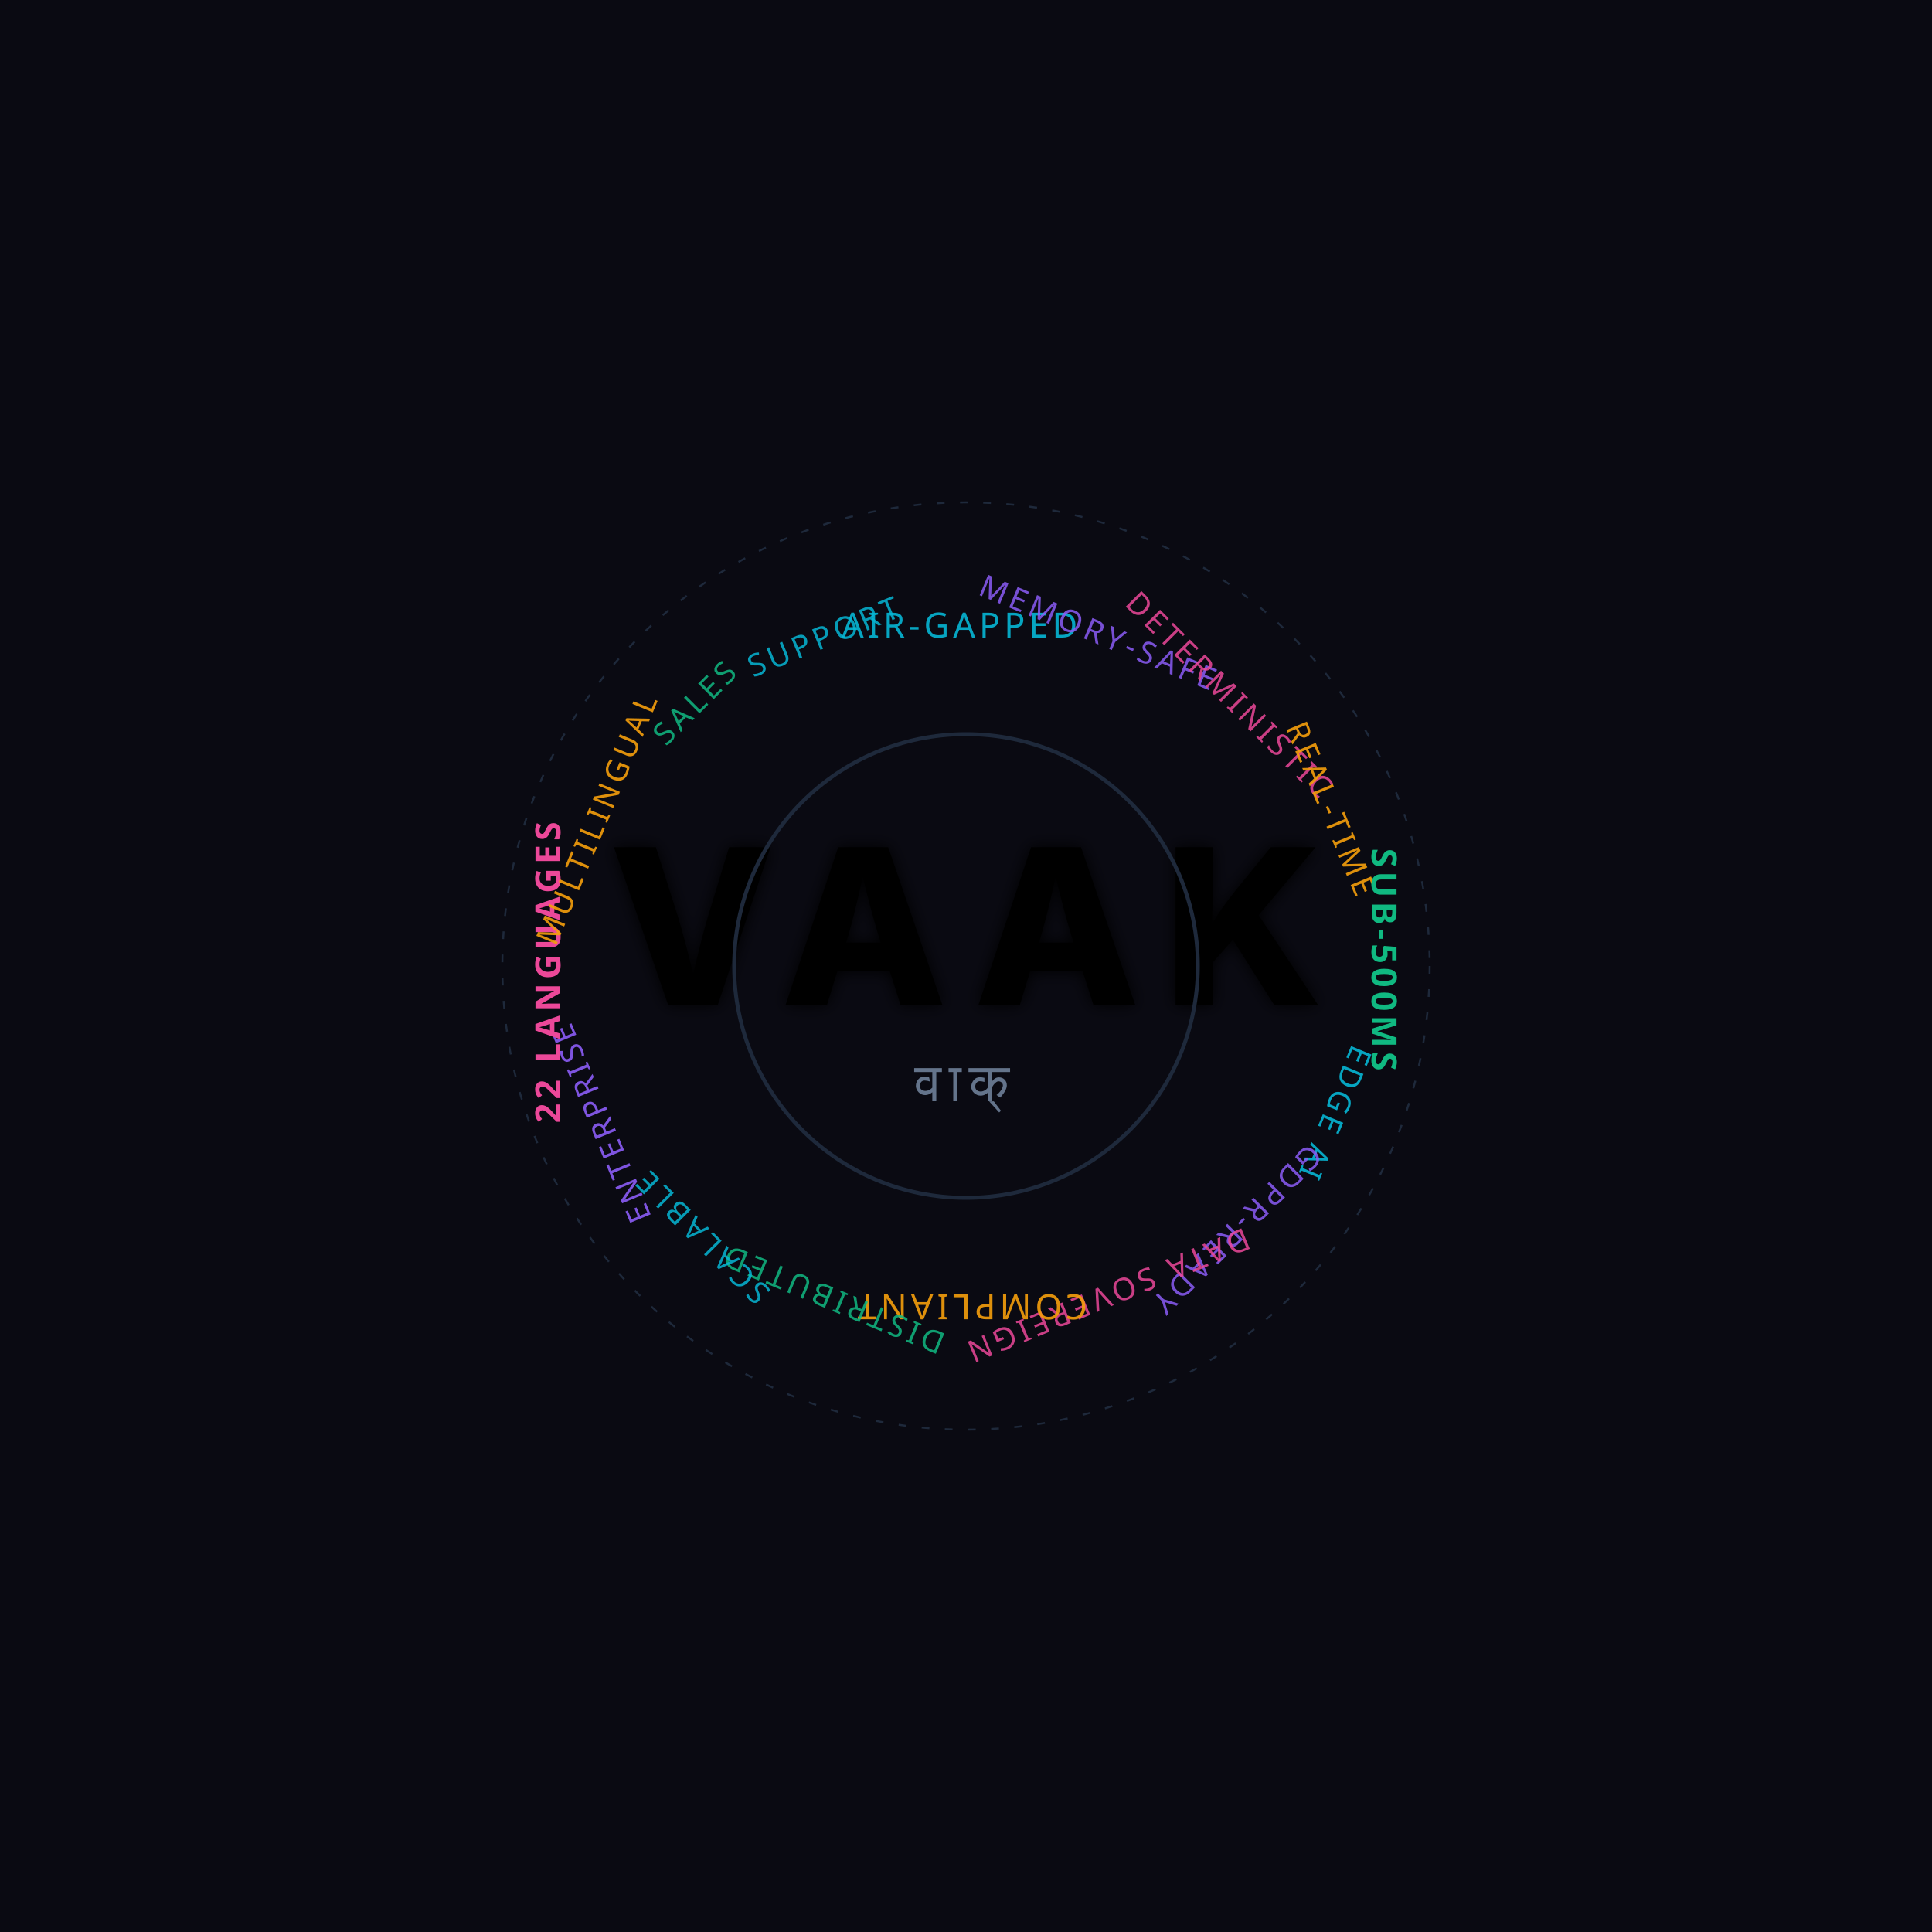
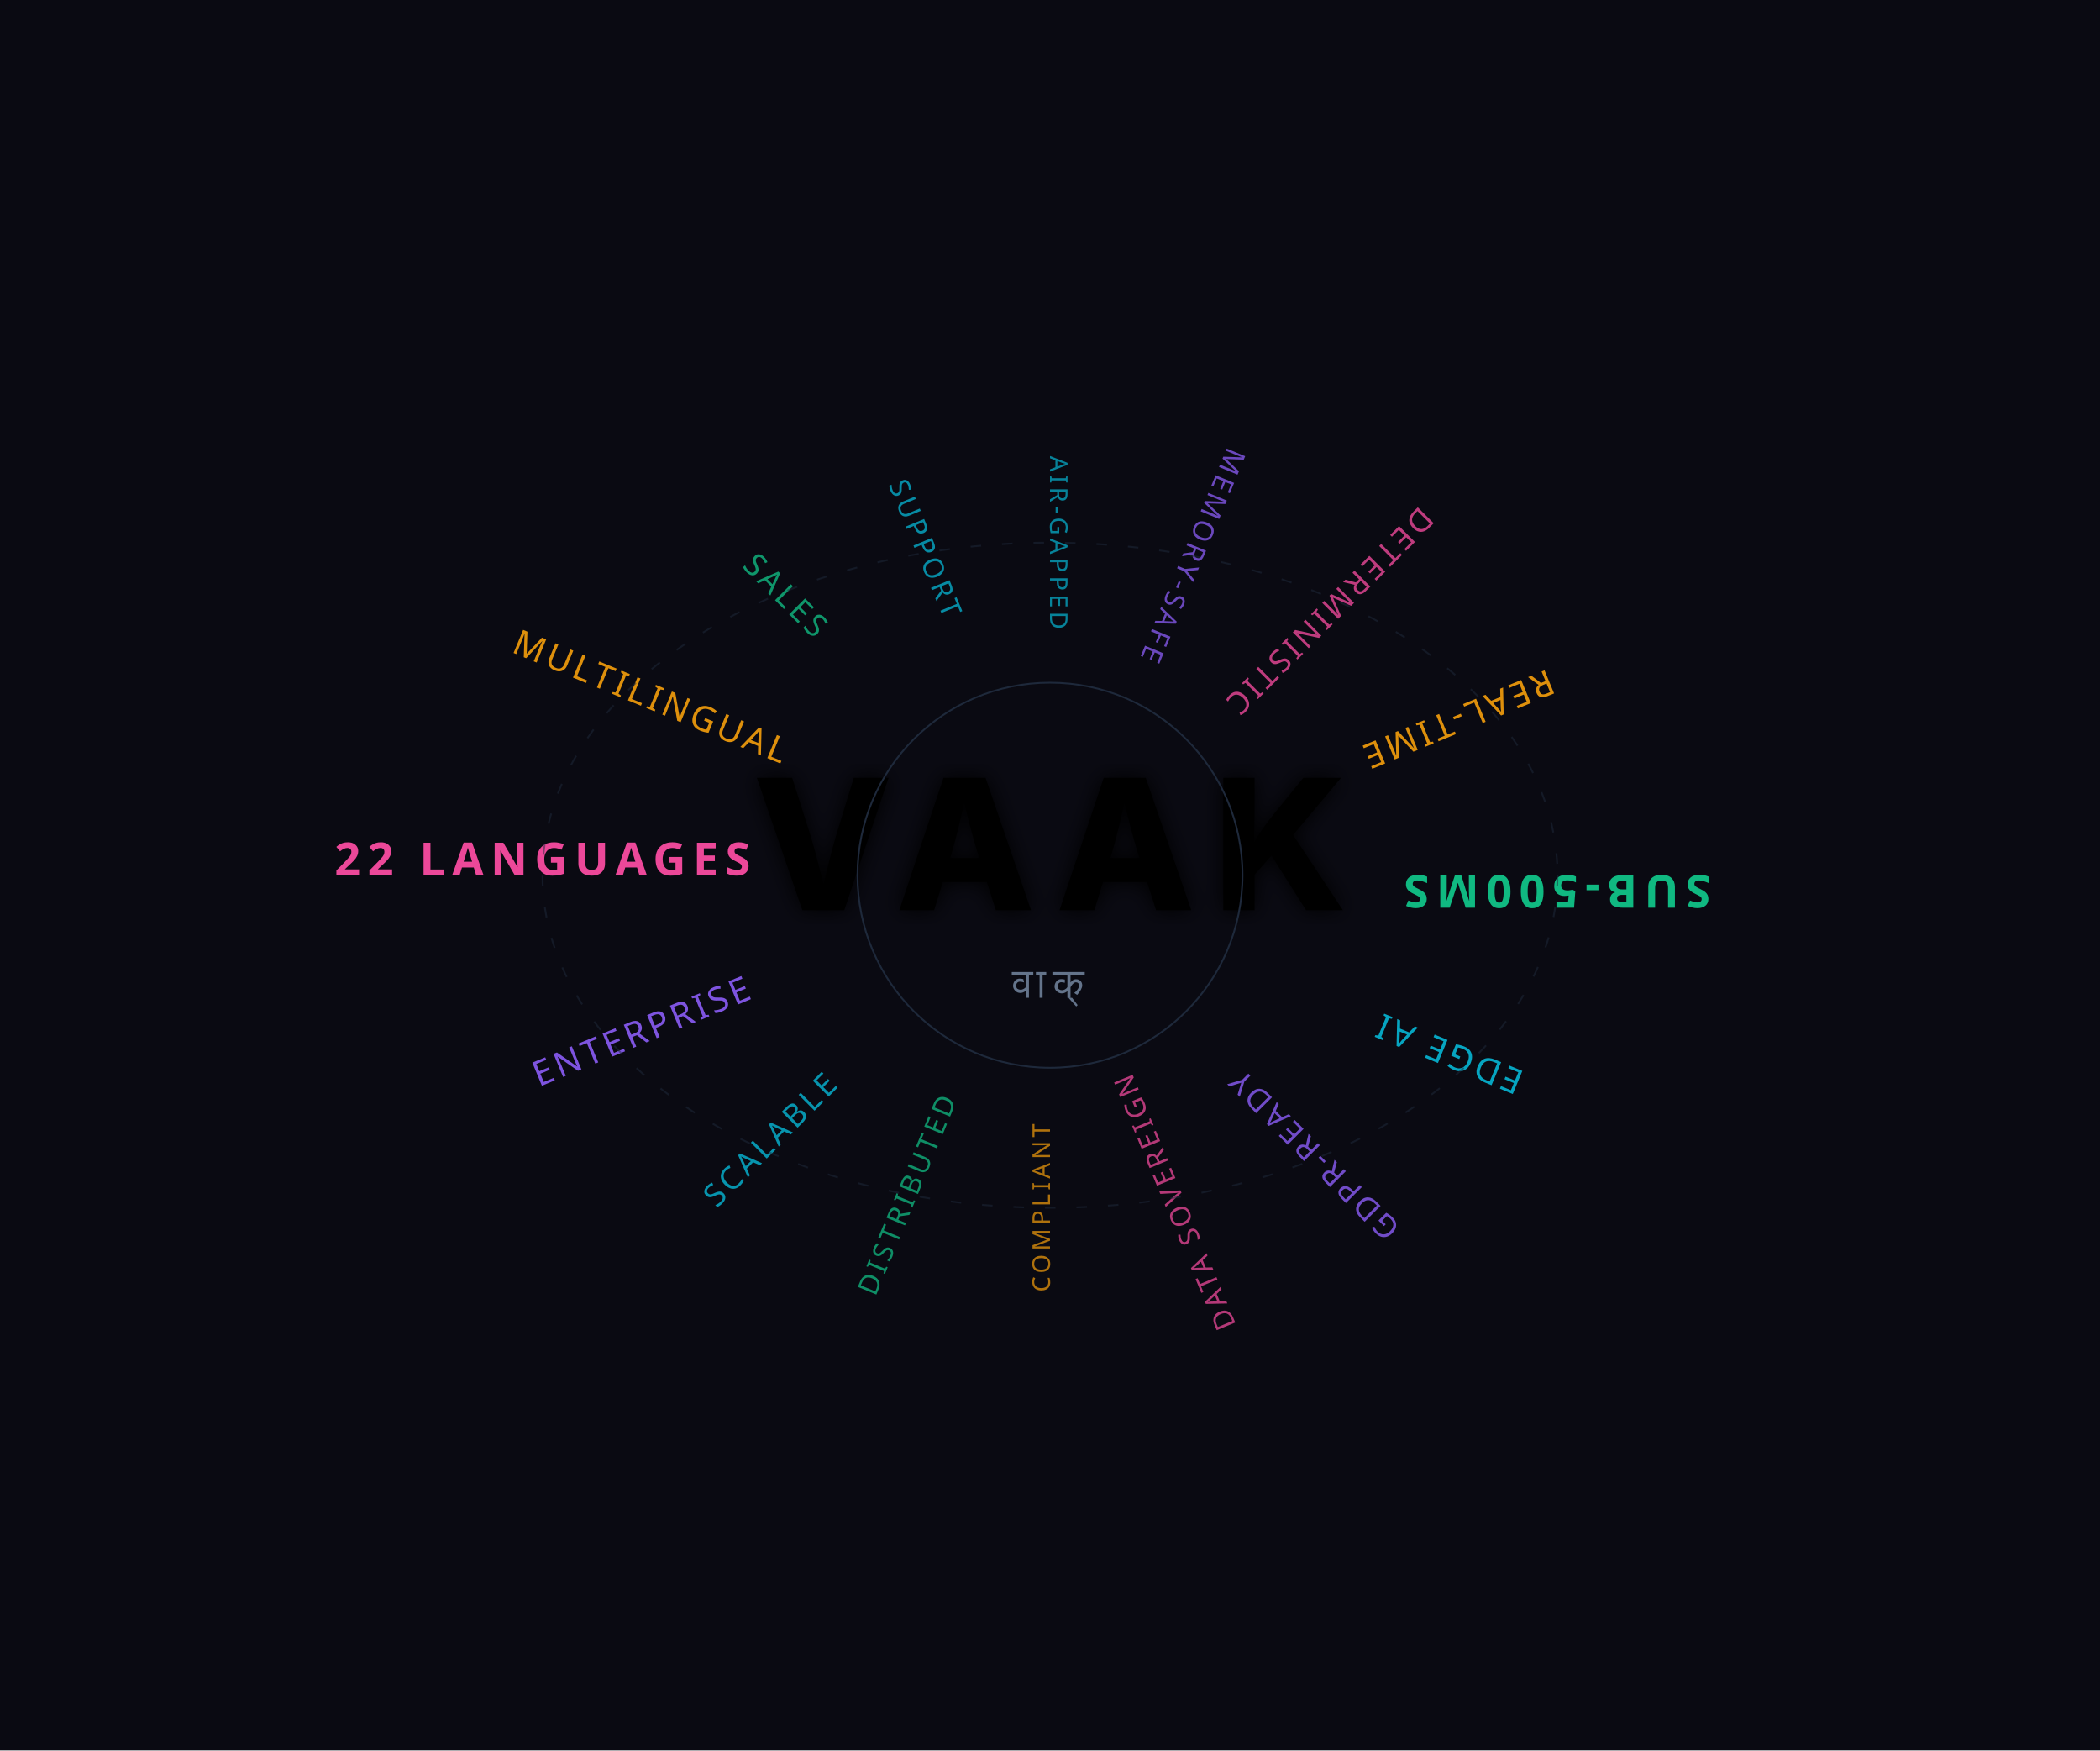
- <svg xmlns="http://www.w3.org/2000/svg" viewBox="0 0 500 500">
+ <svg xmlns="http://www.w3.org/2000/svg" viewBox="0 0 600 500">
  <defs>
    <linearGradient id="rgbGradient" x1="0%" y1="0%" x2="100%" y2="0%">
      <stop offset="0%">
        <animate attributeName="stop-color" values="#ff0080;#00ffff;#ffff00;#ff0080" dur="3s" repeatCount="indefinite" />
      </stop>
-       <stop offset="33%">
+       <stop offset="50%">
        <animate attributeName="stop-color" values="#00ffff;#ffff00;#ff0080;#00ffff" dur="3s" repeatCount="indefinite" />
      </stop>
-       <stop offset="66%">
+       <stop offset="100%">
        <animate attributeName="stop-color" values="#ffff00;#ff0080;#00ffff;#ffff00" dur="3s" repeatCount="indefinite" />
-       </stop>
-       <stop offset="100%">
-         <animate attributeName="stop-color" values="#ff0080;#00ffff;#ffff00;#ff0080" dur="3s" repeatCount="indefinite" />
      </stop>
    </linearGradient>
    <filter id="glow">
-       <feGaussianBlur stdDeviation="2" result="blur" />
+       <feGaussianBlur stdDeviation="3" result="blur" />
      <feMerge>
        <feMergeNode in="blur" />
        <feMergeNode in="SourceGraphic" />
      </feMerge>
    </filter>
  </defs>
-   <rect width="500" height="500" fill="#0a0a12" />
-   <g transform="translate(250,250)">
-     <animateTransform attributeName="transform" type="rotate" from="0" to="360" dur="30s" repeatCount="indefinite" additive="sum" />
-     <g transform="rotate(0)">
-       <text x="0" y="-85" text-anchor="middle" font-family="system-ui,sans-serif" font-size="9" fill="#06b6d4" letter-spacing="1" opacity="0.9">
+   <rect width="600" height="500" fill="#0a0a12" />
+   <g transform="translate(300,250)">
+     <animateTransform attributeName="transform" type="rotate" from="0" to="360" dur="25s" repeatCount="indefinite" additive="sum" />
+     <g transform="rotate(0) translate(0,-95)">
+       <text transform="rotate(90)" text-anchor="middle" font-family="system-ui,sans-serif" font-size="7" fill="#06b6d4" letter-spacing="1" opacity="0.7">
        AIR-GAPPED
-         <animate attributeName="font-size" values="9;11;9" dur="30s" repeatCount="indefinite" keyTimes="0;0.25;0.5" calcMode="spline" keySplines="0.4 0 0.6 1;0.4 0 0.6 1" />
      </text>
    </g>
-     <g transform="rotate(22.5)">
-       <text x="0" y="-90" text-anchor="middle" font-family="system-ui,sans-serif" font-size="8" fill="#8b5cf6" letter-spacing="1" opacity="0.85">
+     <g transform="rotate(22.5) translate(0,-100)">
+       <text transform="rotate(90)" text-anchor="middle" font-family="system-ui,sans-serif" font-size="8" fill="#8b5cf6" letter-spacing="1" opacity="0.75">
        MEMORY-SAFE
-         <animate attributeName="font-size" values="8;12;8" dur="30s" repeatCount="indefinite" begin="-28.125s" />
      </text>
    </g>
-     <g transform="rotate(45)">
-       <text x="0" y="-95" text-anchor="middle" font-family="system-ui,sans-serif" font-size="8" fill="#ec4899" letter-spacing="1" opacity="0.85">
+     <g transform="rotate(45) translate(0,-110)">
+       <text transform="rotate(90)" text-anchor="middle" font-family="system-ui,sans-serif" font-size="9" fill="#ec4899" letter-spacing="1" opacity="0.8">
        DETERMINISTIC
-         <animate attributeName="font-size" values="8;13;8" dur="30s" repeatCount="indefinite" begin="-26.25s" />
      </text>
    </g>
-     <g transform="rotate(67.5)">
-       <text x="0" y="-100" text-anchor="middle" font-family="system-ui,sans-serif" font-size="8" fill="#f59e0b" letter-spacing="1" opacity="0.9">
+     <g transform="rotate(67.5) translate(0,-125)">
+       <text transform="rotate(90)" text-anchor="middle" font-family="system-ui,sans-serif" font-size="10" fill="#f59e0b" letter-spacing="1" opacity="0.9">
        REAL-TIME
-         <animate attributeName="font-size" values="8;14;8" dur="30s" repeatCount="indefinite" begin="-24.375s" />
      </text>
    </g>
-     <g transform="rotate(90)">
-       <text x="0" y="-105" text-anchor="middle" font-family="system-ui,sans-serif" font-size="9" fill="#10b981" letter-spacing="1" opacity="1" font-weight="600">
+     <g transform="rotate(90) translate(0,-145)">
+       <text transform="rotate(90)" text-anchor="middle" font-family="system-ui,sans-serif" font-size="13" fill="#10b981" letter-spacing="2" opacity="1" font-weight="600">
        SUB-500MS
-         <animate attributeName="font-size" values="9;15;9" dur="30s" repeatCount="indefinite" begin="-22.5s" />
      </text>
    </g>
-     <g transform="rotate(112.5)">
-       <text x="0" y="-100" text-anchor="middle" font-family="system-ui,sans-serif" font-size="8" fill="#06b6d4" letter-spacing="1" opacity="0.9">
+     <g transform="rotate(112.5) translate(0,-125)">
+       <text transform="rotate(90)" text-anchor="middle" font-family="system-ui,sans-serif" font-size="10" fill="#06b6d4" letter-spacing="1" opacity="0.9">
        EDGE AI
-         <animate attributeName="font-size" values="8;14;8" dur="30s" repeatCount="indefinite" begin="-20.625s" />
      </text>
    </g>
-     <g transform="rotate(135)">
-       <text x="0" y="-95" text-anchor="middle" font-family="system-ui,sans-serif" font-size="8" fill="#8b5cf6" letter-spacing="1" opacity="0.85">
+     <g transform="rotate(135) translate(0,-110)">
+       <text transform="rotate(90)" text-anchor="middle" font-family="system-ui,sans-serif" font-size="9" fill="#8b5cf6" letter-spacing="1" opacity="0.8">
        GDPR-READY
-         <animate attributeName="font-size" values="8;13;8" dur="30s" repeatCount="indefinite" begin="-18.75s" />
      </text>
    </g>
-     <g transform="rotate(157.5)">
-       <text x="0" y="-90" text-anchor="middle" font-family="system-ui,sans-serif" font-size="8" fill="#ec4899" letter-spacing="1" opacity="0.85">
+     <g transform="rotate(157.5) translate(0,-100)">
+       <text transform="rotate(90)" text-anchor="middle" font-family="system-ui,sans-serif" font-size="8" fill="#ec4899" letter-spacing="1" opacity="0.75">
        DATA SOVEREIGN
-         <animate attributeName="font-size" values="8;12;8" dur="30s" repeatCount="indefinite" begin="-16.875s" />
      </text>
    </g>
-     <g transform="rotate(180)">
-       <text x="0" y="-85" text-anchor="middle" font-family="system-ui,sans-serif" font-size="9" fill="#f59e0b" letter-spacing="1" opacity="0.9">
+     <g transform="rotate(180) translate(0,-95)">
+       <text transform="rotate(90)" text-anchor="middle" font-family="system-ui,sans-serif" font-size="7" fill="#f59e0b" letter-spacing="1" opacity="0.7">
        COMPLIANT
-         <animate attributeName="font-size" values="9;11;9" dur="30s" repeatCount="indefinite" begin="-15s" />
      </text>
    </g>
-     <g transform="rotate(202.5)">
-       <text x="0" y="-90" text-anchor="middle" font-family="system-ui,sans-serif" font-size="8" fill="#10b981" letter-spacing="1" opacity="0.85">
+     <g transform="rotate(202.5) translate(0,-100)">
+       <text transform="rotate(90)" text-anchor="middle" font-family="system-ui,sans-serif" font-size="8" fill="#10b981" letter-spacing="1" opacity="0.75">
        DISTRIBUTED
-         <animate attributeName="font-size" values="8;12;8" dur="30s" repeatCount="indefinite" begin="-13.125s" />
      </text>
    </g>
-     <g transform="rotate(225)">
-       <text x="0" y="-95" text-anchor="middle" font-family="system-ui,sans-serif" font-size="8" fill="#06b6d4" letter-spacing="1" opacity="0.85">
+     <g transform="rotate(225) translate(0,-110)">
+       <text transform="rotate(90)" text-anchor="middle" font-family="system-ui,sans-serif" font-size="9" fill="#06b6d4" letter-spacing="1" opacity="0.8">
        SCALABLE
-         <animate attributeName="font-size" values="8;13;8" dur="30s" repeatCount="indefinite" begin="-11.25s" />
      </text>
    </g>
-     <g transform="rotate(247.5)">
-       <text x="0" y="-100" text-anchor="middle" font-family="system-ui,sans-serif" font-size="8" fill="#8b5cf6" letter-spacing="1" opacity="0.9">
+     <g transform="rotate(247.5) translate(0,-125)">
+       <text transform="rotate(90)" text-anchor="middle" font-family="system-ui,sans-serif" font-size="10" fill="#8b5cf6" letter-spacing="1" opacity="0.9">
        ENTERPRISE
-         <animate attributeName="font-size" values="8;14;8" dur="30s" repeatCount="indefinite" begin="-9.375s" />
      </text>
    </g>
-     <g transform="rotate(270)">
-       <text x="0" y="-105" text-anchor="middle" font-family="system-ui,sans-serif" font-size="9" fill="#ec4899" letter-spacing="1" opacity="1" font-weight="600">
+     <g transform="rotate(270) translate(0,-145)">
+       <text transform="rotate(90)" text-anchor="middle" font-family="system-ui,sans-serif" font-size="13" fill="#ec4899" letter-spacing="2" opacity="1" font-weight="600">
        22 LANGUAGES
-         <animate attributeName="font-size" values="9;15;9" dur="30s" repeatCount="indefinite" begin="-7.5s" />
      </text>
    </g>
-     <g transform="rotate(292.5)">
-       <text x="0" y="-100" text-anchor="middle" font-family="system-ui,sans-serif" font-size="8" fill="#f59e0b" letter-spacing="1" opacity="0.9">
+     <g transform="rotate(292.5) translate(0,-125)">
+       <text transform="rotate(90)" text-anchor="middle" font-family="system-ui,sans-serif" font-size="10" fill="#f59e0b" letter-spacing="1" opacity="0.9">
        MULTILINGUAL
-         <animate attributeName="font-size" values="8;14;8" dur="30s" repeatCount="indefinite" begin="-5.625s" />
      </text>
    </g>
-     <g transform="rotate(315)">
-       <text x="0" y="-95" text-anchor="middle" font-family="system-ui,sans-serif" font-size="8" fill="#10b981" letter-spacing="1" opacity="0.85">
+     <g transform="rotate(315) translate(0,-110)">
+       <text transform="rotate(90)" text-anchor="middle" font-family="system-ui,sans-serif" font-size="9" fill="#10b981" letter-spacing="1" opacity="0.8">
        SALES
-         <animate attributeName="font-size" values="8;13;8" dur="30s" repeatCount="indefinite" begin="-3.75s" />
      </text>
    </g>
-     <g transform="rotate(337.5)">
-       <text x="0" y="-90" text-anchor="middle" font-family="system-ui,sans-serif" font-size="8" fill="#06b6d4" letter-spacing="1" opacity="0.85">
+     <g transform="rotate(337.5) translate(0,-100)">
+       <text transform="rotate(90)" text-anchor="middle" font-family="system-ui,sans-serif" font-size="8" fill="#06b6d4" letter-spacing="1" opacity="0.75">
        SUPPORT
-         <animate attributeName="font-size" values="8;12;8" dur="30s" repeatCount="indefinite" begin="-1.875s" />
      </text>
    </g>
  </g>
-   <text x="250" y="260" text-anchor="middle" font-family="system-ui,-apple-system,sans-serif" font-size="56" font-weight="800" fill="url(#rgbGradient)" filter="url(#glow)" letter-spacing="6">
+   <ellipse cx="300" cy="250" rx="145" ry="95" fill="none" stroke="#1e293b" stroke-width="0.5" stroke-dasharray="3,6" opacity="0.5">
+     <animateTransform attributeName="transform" type="rotate" from="0 300 250" to="360 300 250" dur="25s" repeatCount="indefinite" />
+   </ellipse>
+   <text x="300" y="260" text-anchor="middle" font-family="system-ui,-apple-system,sans-serif" font-size="52" font-weight="800" fill="url(#rgbGradient)" filter="url(#glow)" letter-spacing="5">
    VAAK
  </text>
-   <text x="250" y="285" text-anchor="middle" font-family="system-ui,sans-serif" font-size="14" fill="#64748b" letter-spacing="4">
+   <text x="300" y="285" text-anchor="middle" font-family="system-ui,sans-serif" font-size="12" fill="#64748b" letter-spacing="3">
    वाक्
  </text>
-   <circle cx="250" cy="250" r="60" fill="none" stroke="#1e293b" stroke-width="1" />
-   <circle cx="250" cy="250" r="120" fill="none" stroke="#1e293b" stroke-width="0.5" stroke-dasharray="2,4" />
+   <circle cx="300" cy="250" r="55" fill="none" stroke="#1e293b" stroke-width="0.5" />
</svg>
